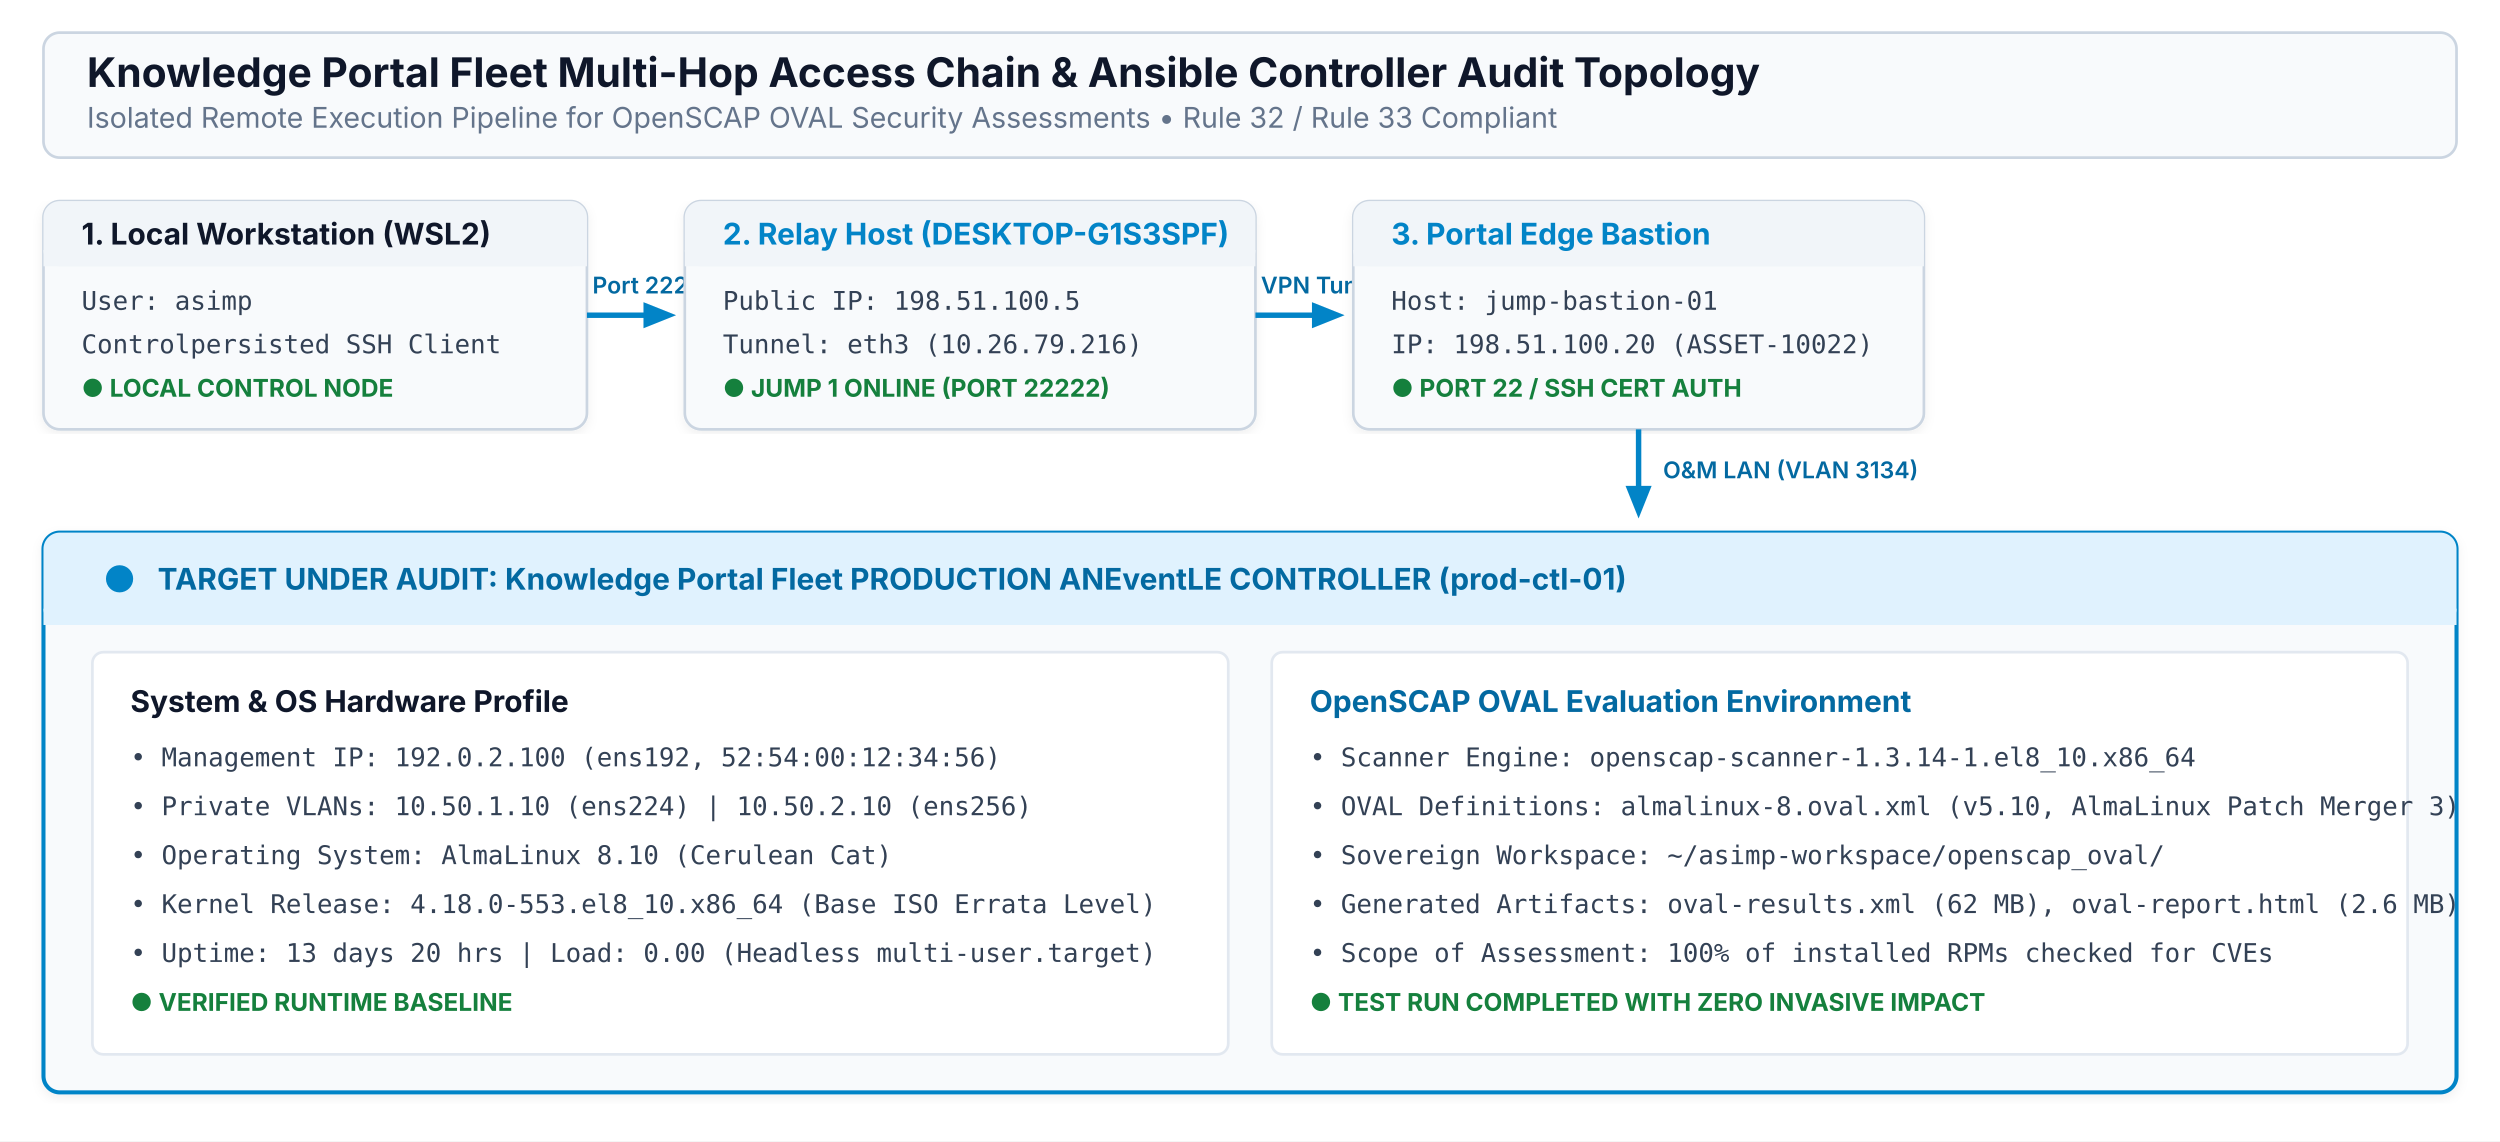
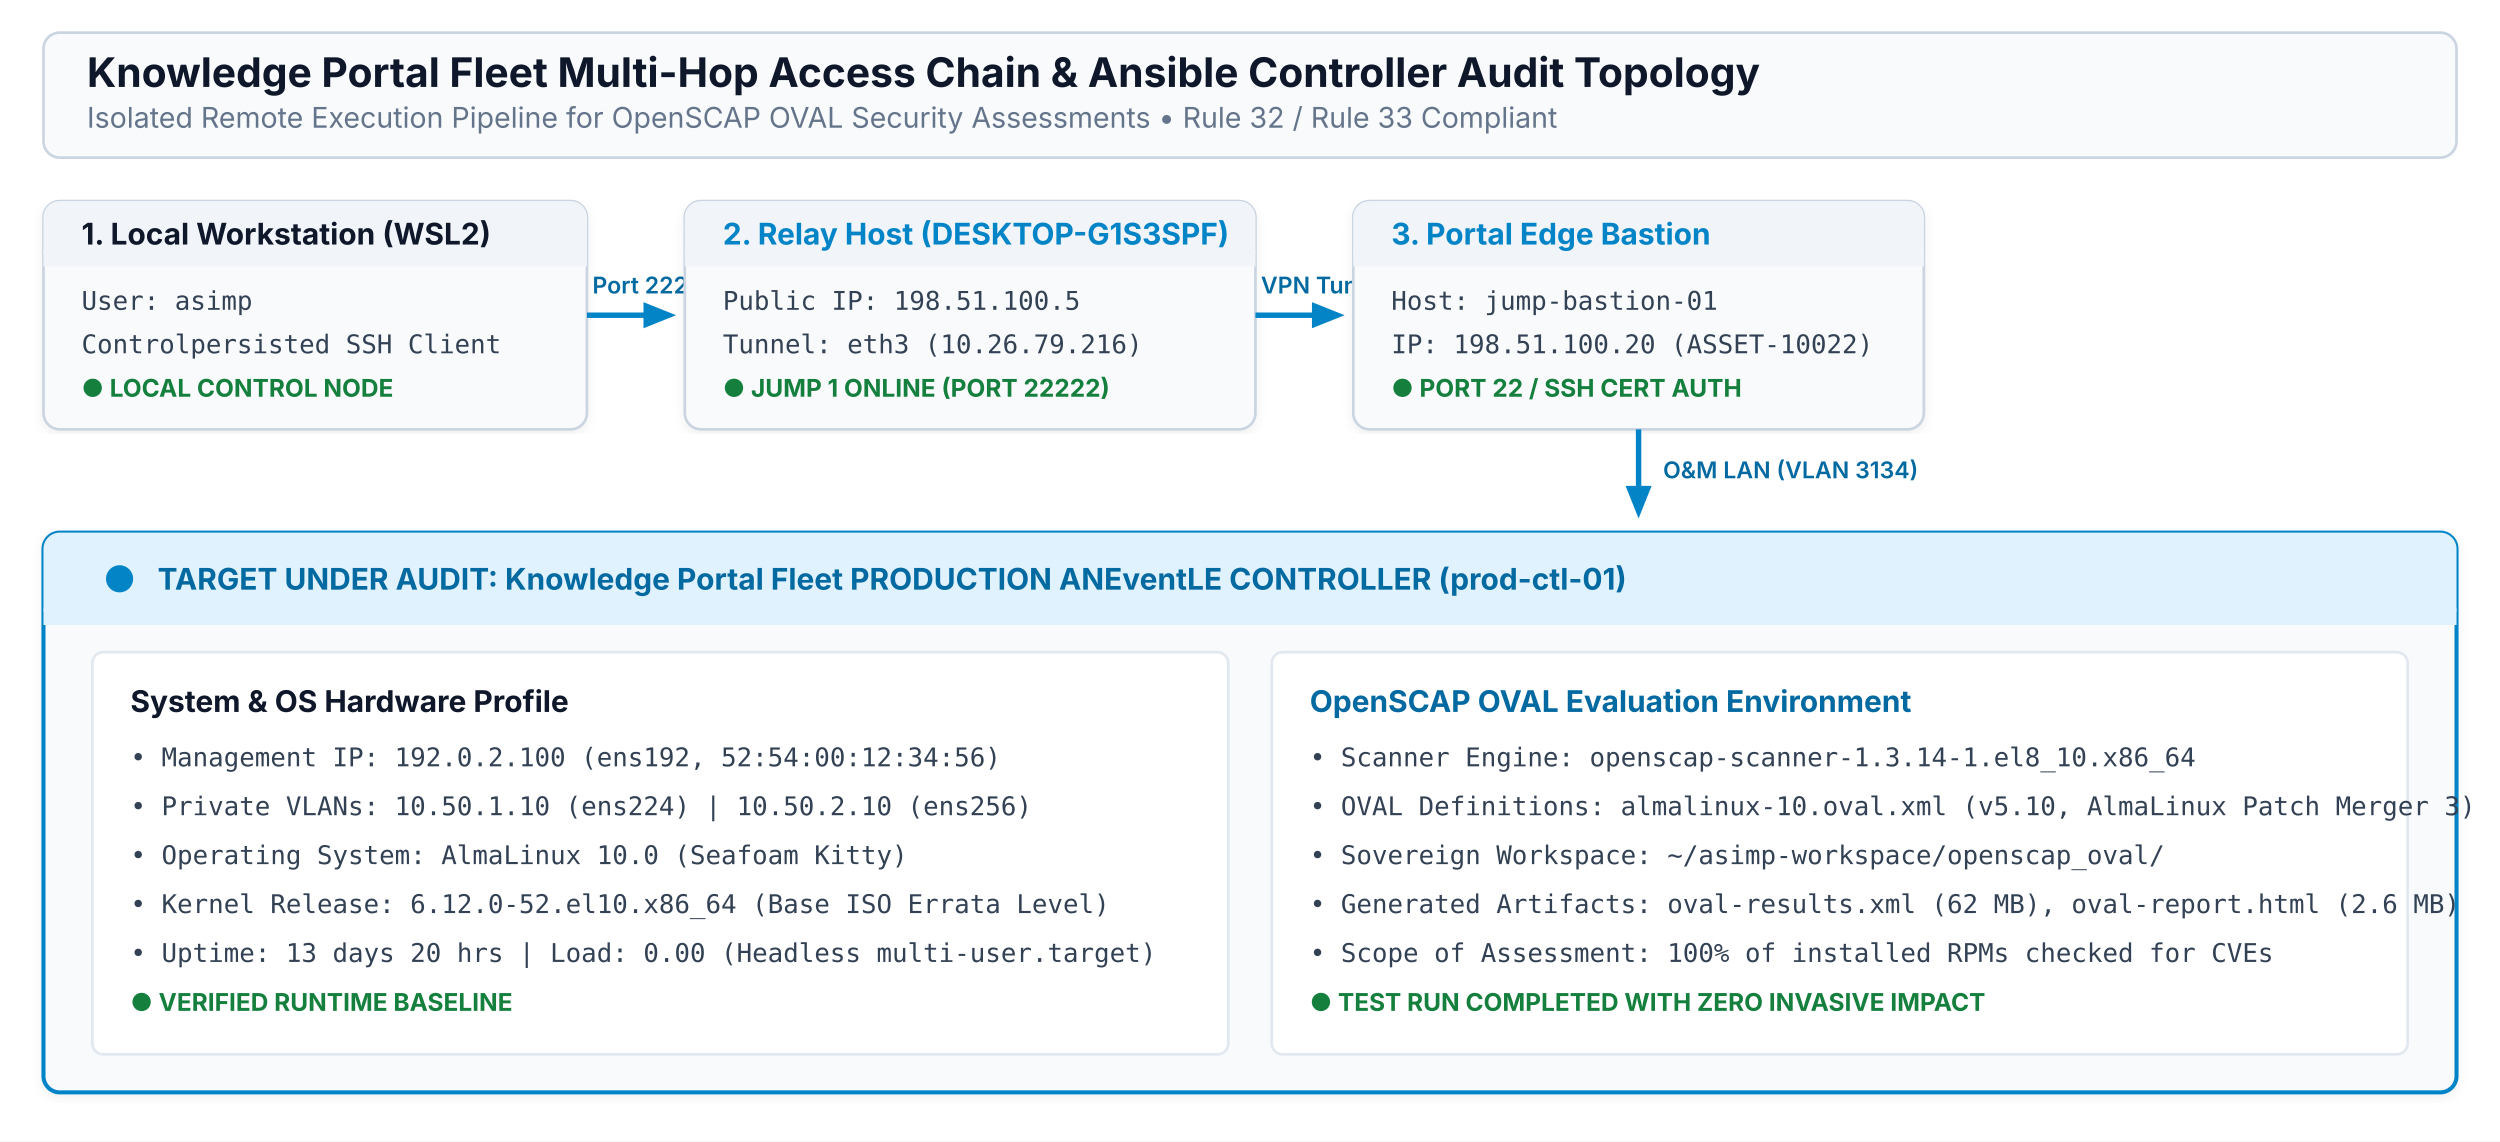
<svg xmlns="http://www.w3.org/2000/svg" viewBox="0 0 920 420" width="100%" height="100%">
  <defs>
    <style>
      .bg { fill: #FFFFFF; }
      .title { font-family: 'Inter', system-ui, -apple-system, sans-serif; font-size: 15px; font-weight: 700; fill: #0F172A; }
      .sub { font-family: 'Inter', system-ui, -apple-system, sans-serif; font-size: 10.5px; fill: #64748B; }
      .node-header { font-family: 'Inter', system-ui, -apple-system, sans-serif; font-size: 11px; font-weight: 700; }
      .node-meta { font-family: 'JetBrains Mono', 'Fira Code', monospace; font-size: 9.5px; fill: #334155; }
      .node-status { font-family: 'Inter', system-ui, -apple-system, sans-serif; font-size: 9px; font-weight: 700; fill: #15803D; }
      .badge { font-family: 'Inter', system-ui, -apple-system, sans-serif; font-size: 9.5px; font-weight: 700; fill: #FFFFFF; }
      .conn-label { font-family: 'Inter', system-ui, -apple-system, sans-serif; font-size: 8.5px; fill: #0369A1; font-weight: 600; }
    </style>
    <filter id="shadow" x="-2%" y="-2%" width="104%" height="104%">
      <feDropShadow dx="0" dy="1.5" stdDeviation="2" flood-color="#0F172A" flood-opacity="0.06" />
    </filter>
    <marker id="arrow" viewBox="0 0 10 10" refX="6" refY="5" markerWidth="6" markerHeight="6" orient="auto-start-reverse">
      <path d="M 0 1 L 10 5 L 0 9 z" fill="#0284C7" />
    </marker>
  </defs>
  <rect width="920" height="420" class="bg" />
  <rect x="16" y="12" width="888" height="46" rx="6" fill="#F8FAFC" stroke="#CBD5E1" stroke-width="1" />
  <text x="32" y="32" class="title">Knowledge Portal Fleet Multi-Hop Access Chain &amp; Ansible Controller Audit Topology</text>
  <text x="32" y="47" class="sub">Isolated Remote Execution Pipeline for OpenSCAP OVAL Security Assessments • Rule 32 / Rule 33 Compliant</text>
  <g transform="translate(16, 74)">
    <rect width="200" height="84" rx="6" fill="#F8FAFC" stroke="#CBD5E1" stroke-width="1" filter="url(#shadow)" />
    <rect width="200" height="24" rx="6" fill="#F1F5F9" />
    <rect y="18" width="200" height="6" fill="#F1F5F9" />
    <text x="14" y="16" class="node-header" fill="#0F172A">1. Local Workstation (WSL2)</text>
    <text x="14" y="40" class="node-meta">User: asimp</text>
    <text x="14" y="56" class="node-meta">Controlpersisted SSH Client</text>
    <text x="14" y="72" class="node-status">● LOCAL CONTROL NODE</text>
  </g>
  <path d="M 216 116 L 244 116" stroke="#0284C7" stroke-width="2" marker-end="url(#arrow)" fill="none" />
  <text x="218" y="108" class="conn-label">Port 22222</text>
  <g transform="translate(252, 74)">
    <rect width="210" height="84" rx="6" fill="#F8FAFC" stroke="#CBD5E1" stroke-width="1" filter="url(#shadow)" />
    <rect width="210" height="24" rx="6" fill="#F1F5F9" />
    <rect y="18" width="210" height="6" fill="#F1F5F9" />
    <text x="14" y="16" class="node-header" fill="#0284C7">2. Relay Host (DESKTOP-G1S3SPF)</text>
    <text x="14" y="40" class="node-meta">Public IP: 198.51.100.5</text>
    <text x="14" y="56" class="node-meta">Tunnel: eth3 (10.26.79.216)</text>
    <text x="14" y="72" class="node-status">● JUMP 1 ONLINE (PORT 22222)</text>
  </g>
  <path d="M 462 116 L 490 116" stroke="#0284C7" stroke-width="2" marker-end="url(#arrow)" fill="none" />
  <text x="464" y="108" class="conn-label">VPN Tunnel</text>
  <g transform="translate(498, 74)">
    <rect width="210" height="84" rx="6" fill="#F8FAFC" stroke="#CBD5E1" stroke-width="1" filter="url(#shadow)" />
    <rect width="210" height="24" rx="6" fill="#F1F5F9" />
    <rect y="18" width="210" height="6" fill="#F1F5F9" />
    <text x="14" y="16" class="node-header" fill="#0284C7">3. Portal Edge Bastion</text>
    <text x="14" y="40" class="node-meta">Host: jump-bastion-01</text>
    <text x="14" y="56" class="node-meta">IP: 198.51.100.20 (ASSET-10022)</text>
    <text x="14" y="72" class="node-status">● PORT 22 / SSH CERT AUTH</text>
  </g>
  <path d="M 603 158 L 603 186" stroke="#0284C7" stroke-width="2" marker-end="url(#arrow)" fill="none" />
  <text x="612" y="176" class="conn-label">O&amp;M LAN (VLAN 3134)</text>
  <g transform="translate(16, 196)">
    <rect width="888" height="206" rx="6" fill="#F8FAFC" stroke="#0284C7" stroke-width="1.5" filter="url(#shadow)" />
    <rect width="888" height="34" rx="6" fill="#E0F2FE" />
    <rect y="28" width="888" height="6" fill="#E0F2FE" />
    <circle cx="28" cy="17" r="5" fill="#0284C7" />
    <text x="42" y="21" class="node-header" fill="#0369A1">TARGET UNDER AUDIT: Knowledge Portal Fleet PRODUCTION ANEventLE CONTROLLER (prod-ctl-01)</text>
    <rect x="18" y="44" width="418" height="148" rx="4" fill="#FFFFFF" stroke="#E2E8F0" />
    <text x="32" y="66" class="node-header" fill="#0F172A">System &amp; OS Hardware Profile</text>
    <text x="32" y="86" class="node-meta">• Management IP: 192.0.2.100 (ens192, 52:54:00:12:34:56)</text>
    <text x="32" y="104" class="node-meta">• Private VLANs: 10.50.1.10 (ens224) | 10.50.2.10 (ens256)</text>
-     <text x="32" y="122" class="node-meta">• Operating System: AlmaLinux 8.10 (Cerulean Cat)</text>
-     <text x="32" y="140" class="node-meta">• Kernel Release: 4.18.0-553.el8_10.x86_64 (Base ISO Errata Level)</text>
+     <text x="32" y="122" class="node-meta">• Operating System: AlmaLinux 10.0 (Seafoam Kitty)</text>
+     <text x="32" y="140" class="node-meta">• Kernel Release: 6.12.0-52.el10.x86_64 (Base ISO Errata Level)</text>
    <text x="32" y="158" class="node-meta">• Uptime: 13 days 20 hrs | Load: 0.00 (Headless multi-user.target)</text>
    <text x="32" y="176" class="node-status">● VERIFIED RUNTIME BASELINE</text>
    <rect x="452" y="44" width="418" height="148" rx="4" fill="#FFFFFF" stroke="#E2E8F0" />
    <text x="466" y="66" class="node-header" fill="#0369A1">OpenSCAP OVAL Evaluation Environment</text>
    <text x="466" y="86" class="node-meta">• Scanner Engine: openscap-scanner-1.3.14-1.el8_10.x86_64</text>
-     <text x="466" y="104" class="node-meta">• OVAL Definitions: almalinux-8.oval.xml (v5.10, AlmaLinux Patch Merger 3)</text>
+     <text x="466" y="104" class="node-meta">• OVAL Definitions: almalinux-10.oval.xml (v5.10, AlmaLinux Patch Merger 3)</text>
    <text x="466" y="122" class="node-meta">• Sovereign Workspace: ~/asimp-workspace/openscap_oval/</text>
    <text x="466" y="140" class="node-meta">• Generated Artifacts: oval-results.xml (62 MB), oval-report.html (2.6 MB)</text>
    <text x="466" y="158" class="node-meta">• Scope of Assessment: 100% of installed RPMs checked for CVEs</text>
    <text x="466" y="176" class="node-status">● TEST RUN COMPLETED WITH ZERO INVASIVE IMPACT</text>
  </g>
</svg>
